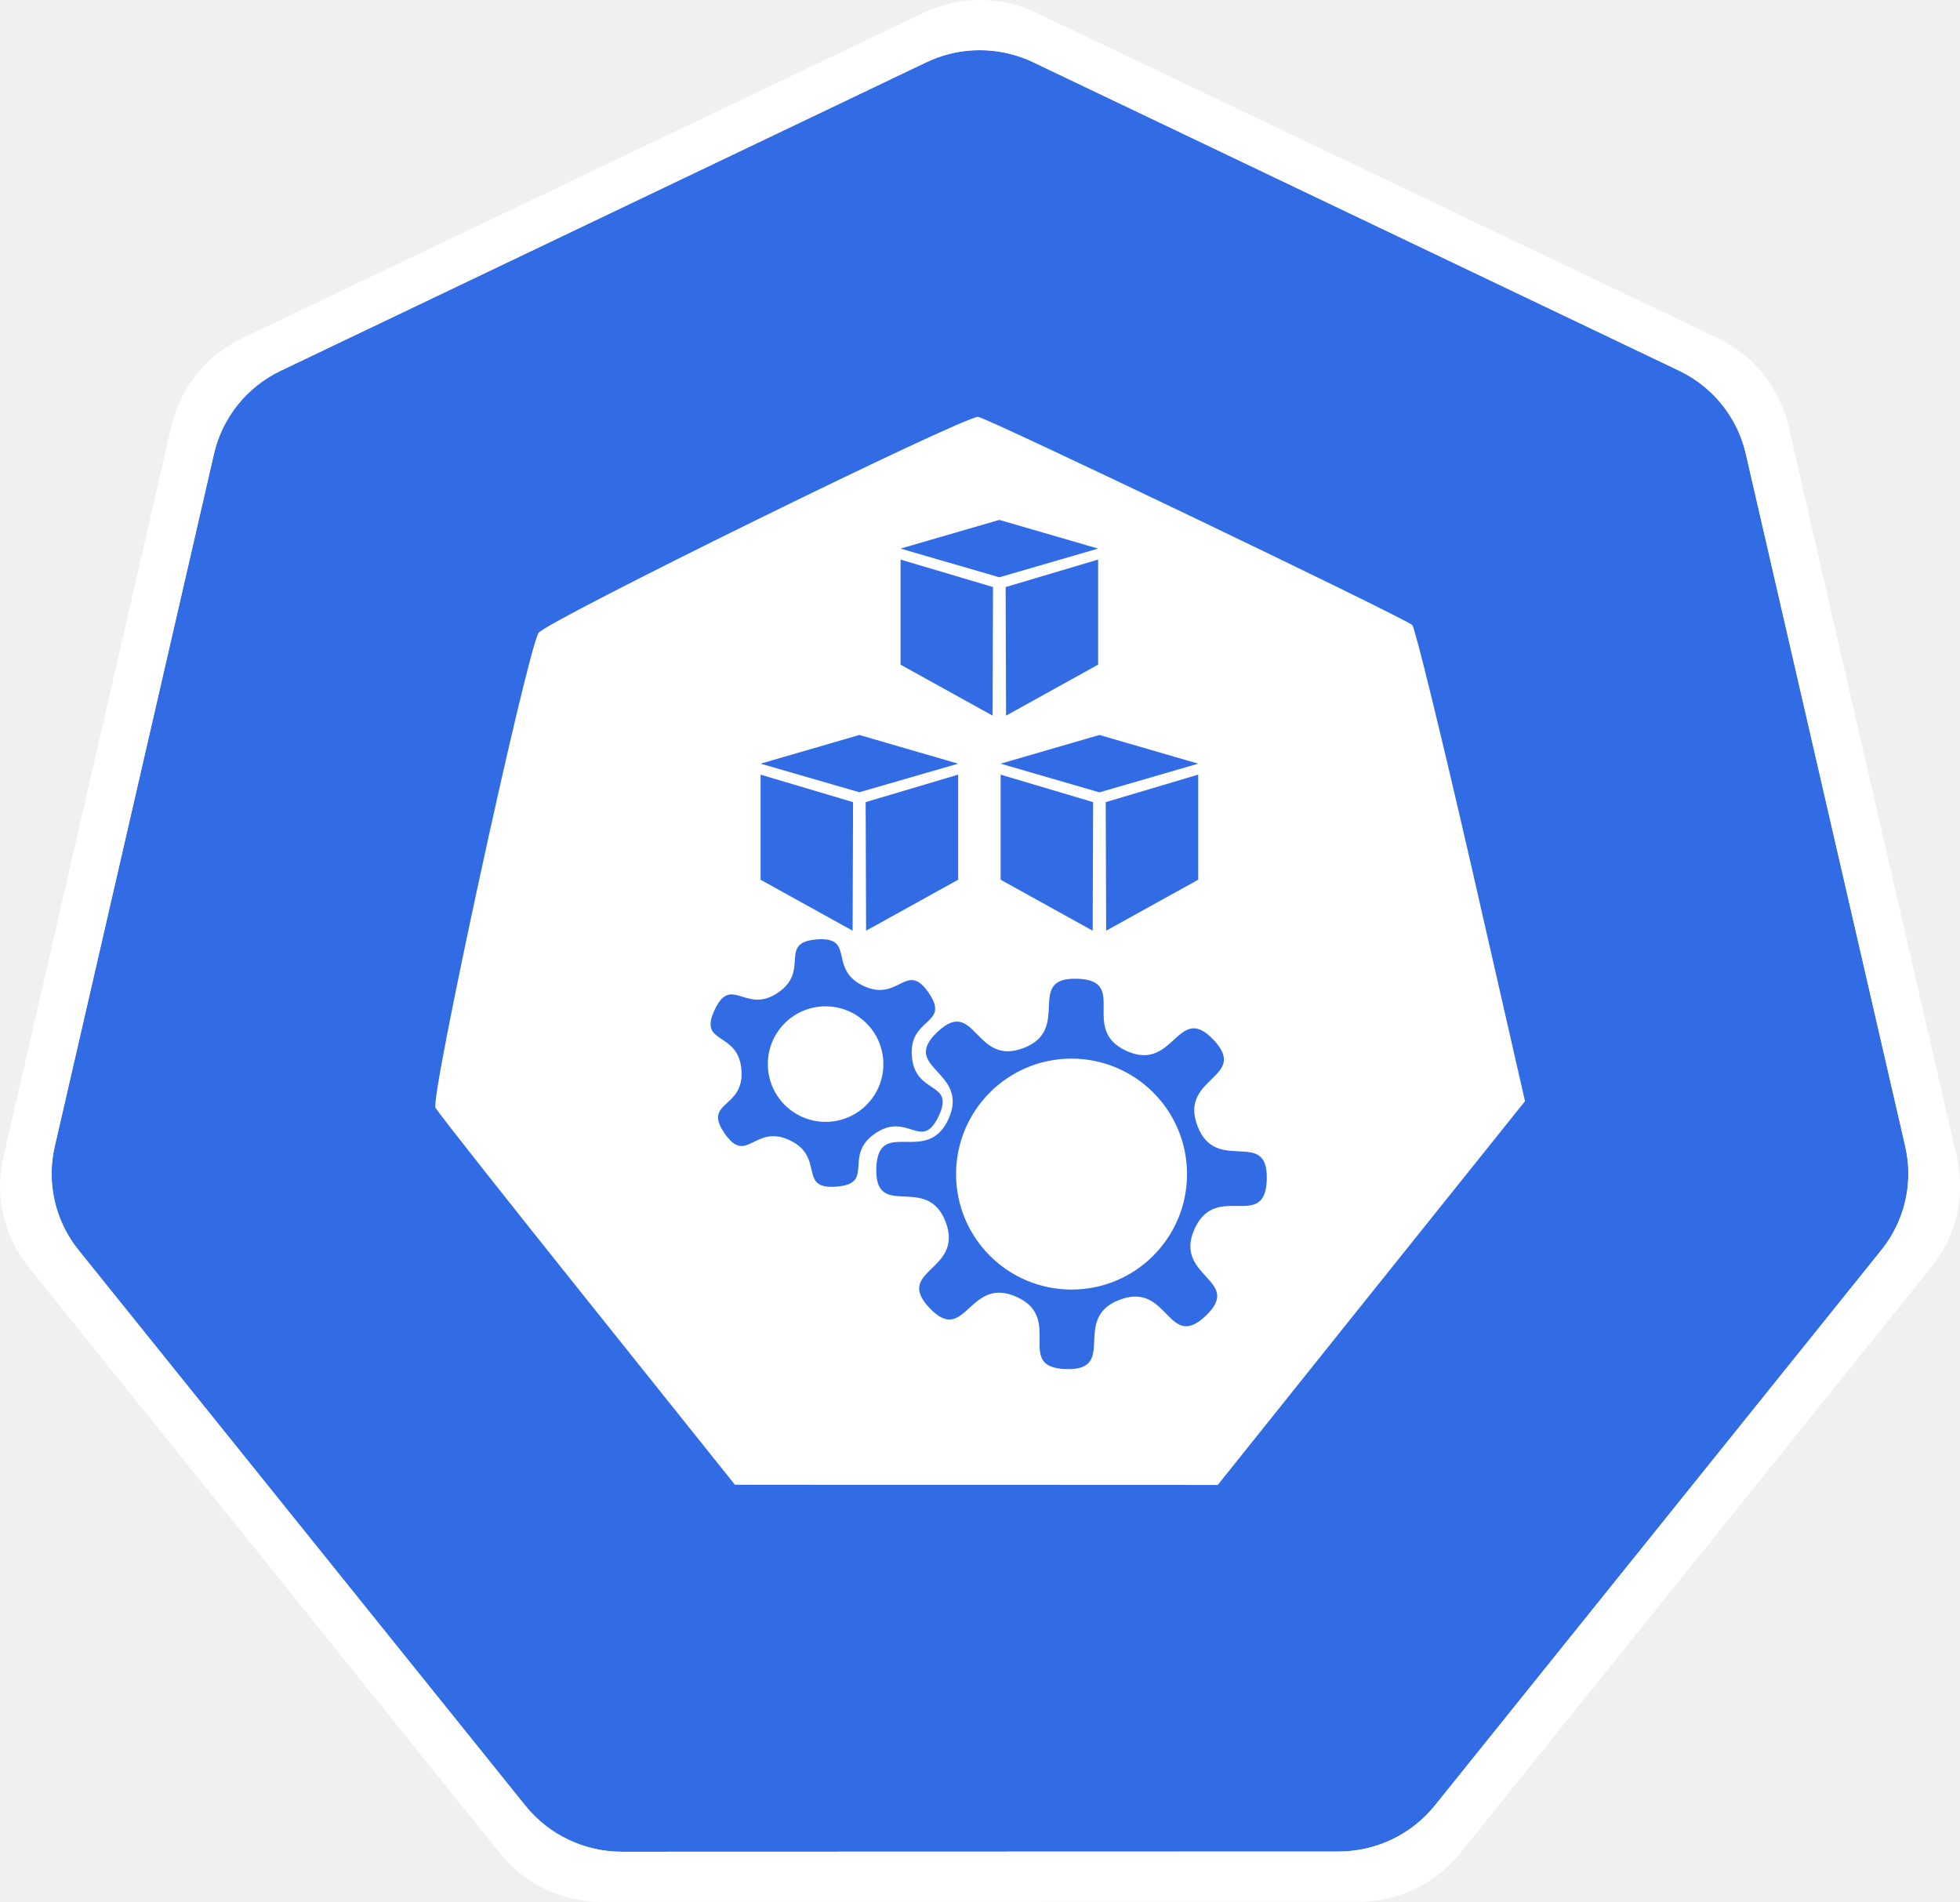
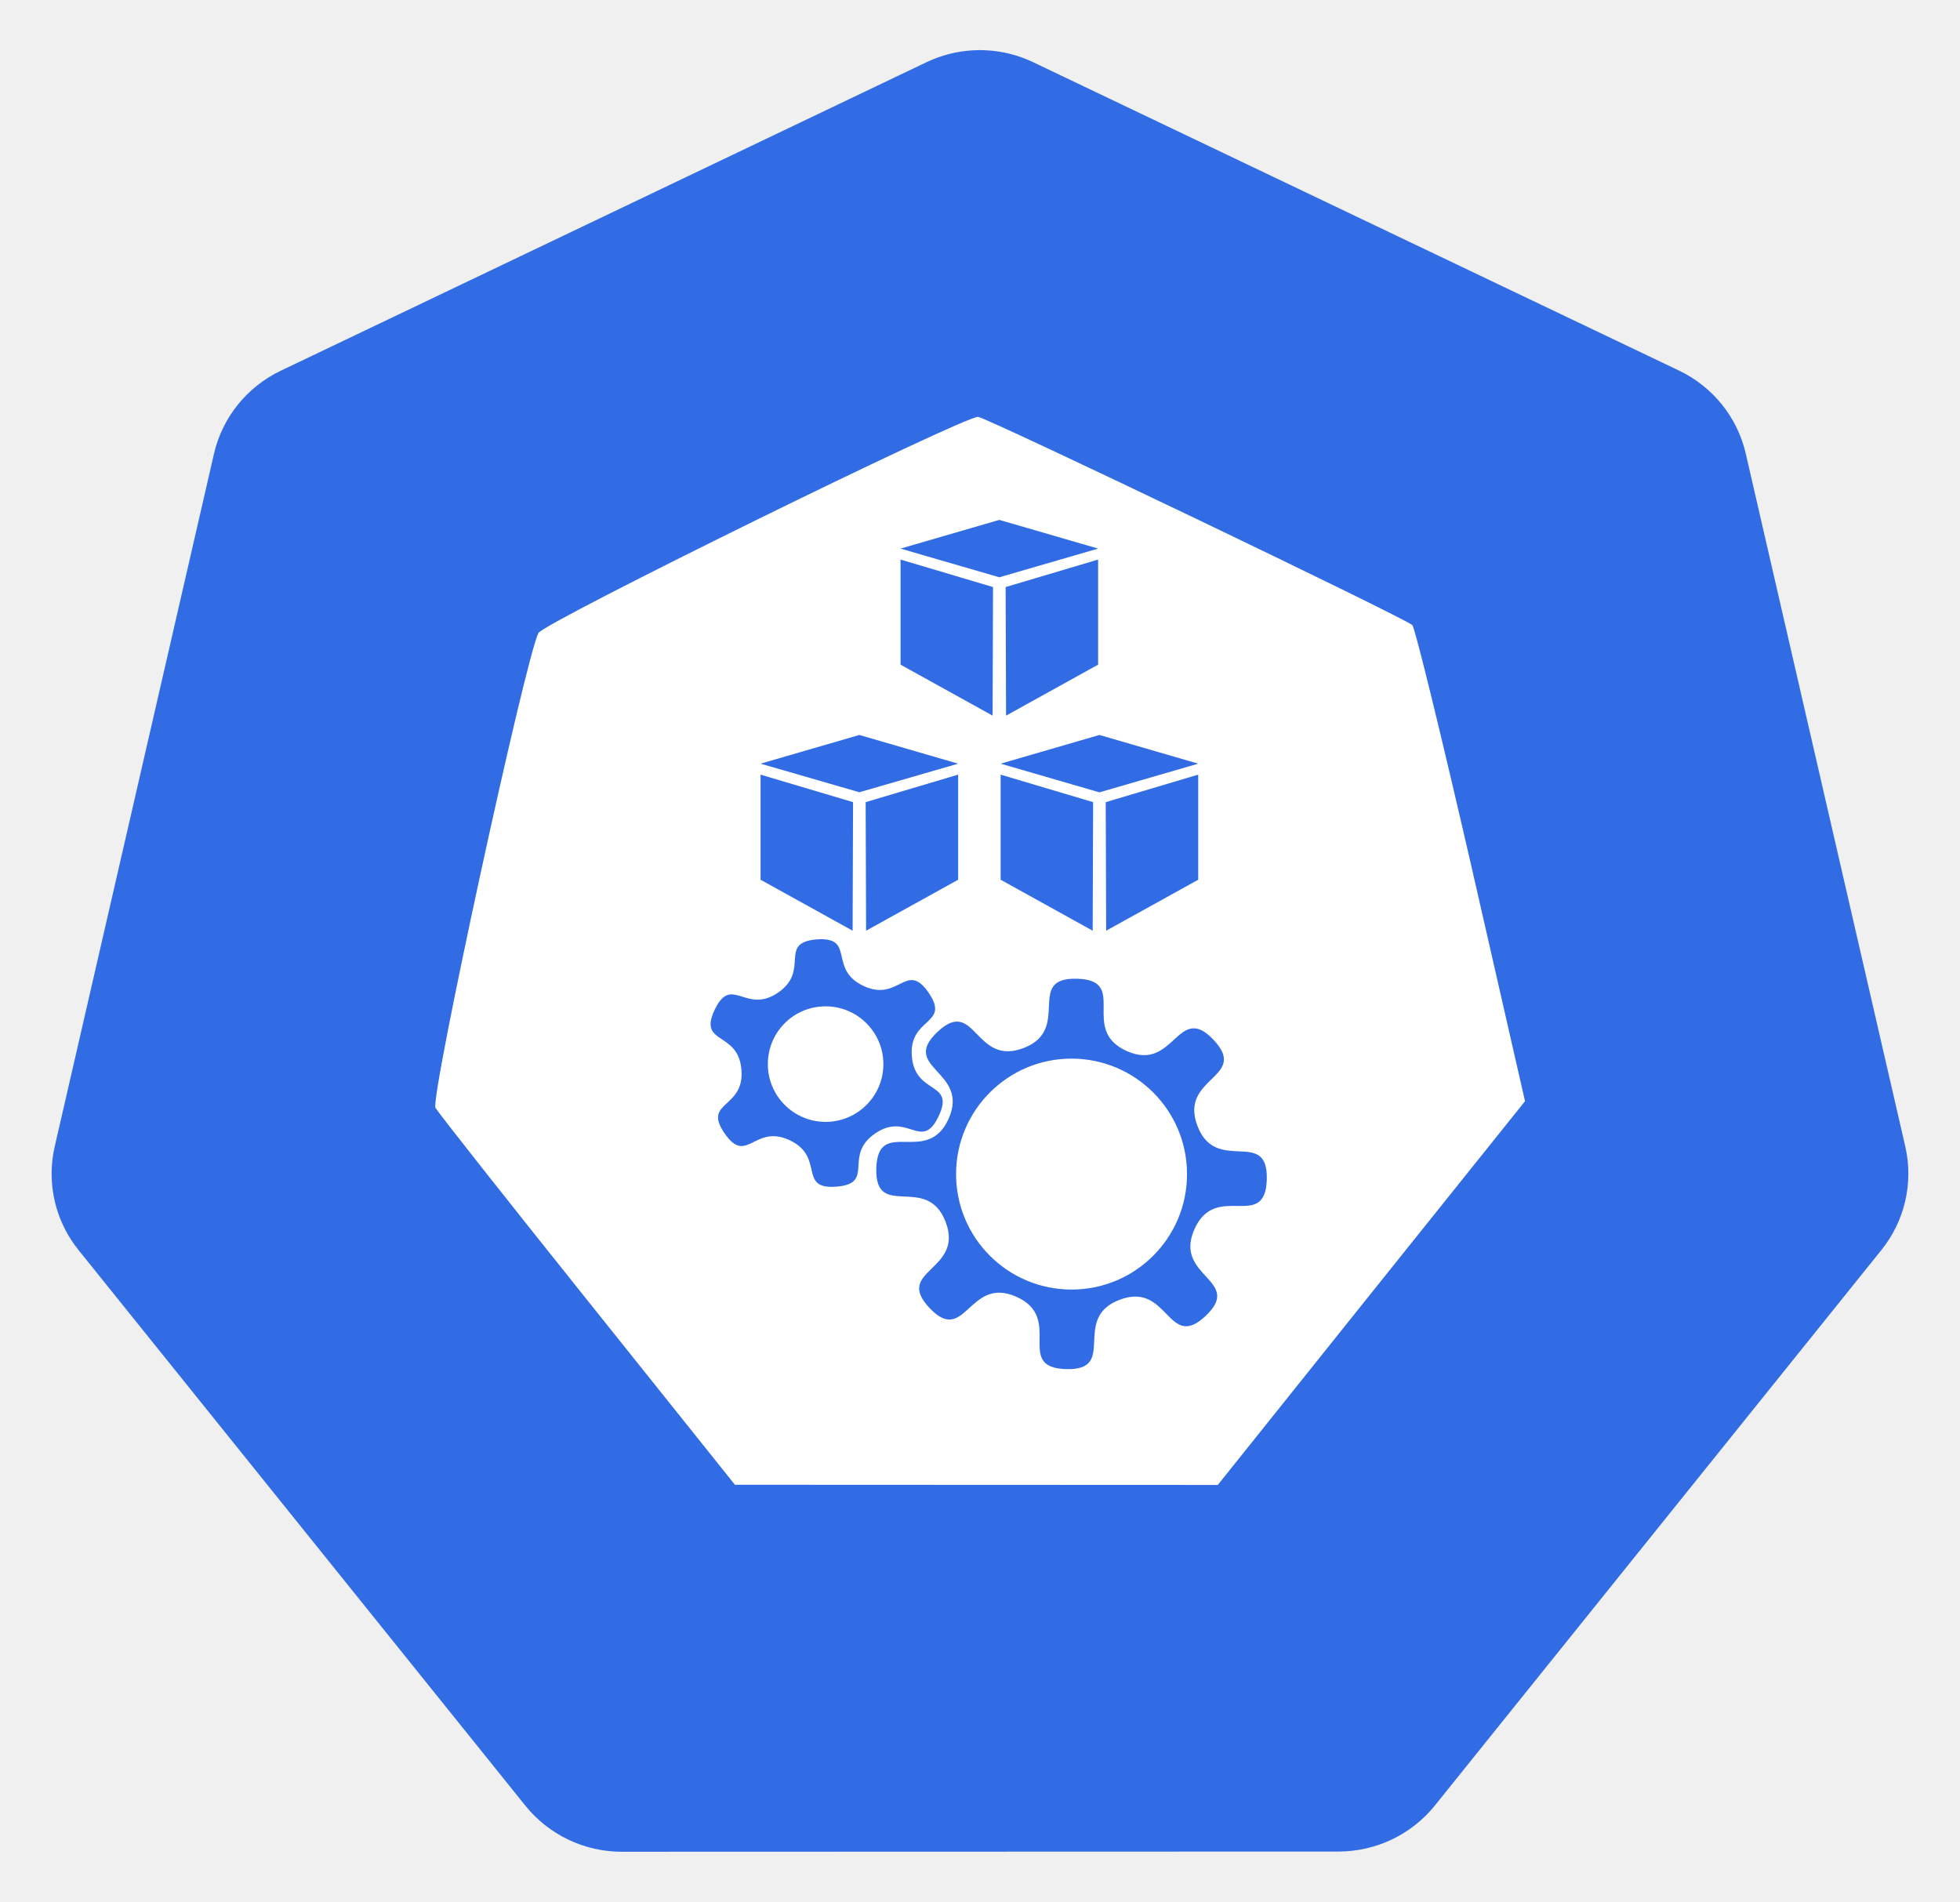
<svg xmlns="http://www.w3.org/2000/svg" width="18.035mm" height="17.5mm" viewBox="0 0 18.035 17.5" version="1.1" id="svg13826">
  <defs id="defs13820" />
  <g id="layer1" transform="translate(-0.9926264,-1.174181)">
    <g id="g70" transform="matrix(1.014889,0,0,1.014889,16.90215,-2.698726)">
      <path id="path3055" d="m -6.849,4.272 a 1.119,1.11 0 0 0 -0.429,0.109 l -5.852,2.796 a 1.119,1.11 0 0 0 -0.606,0.753 l -1.444,6.281 a 1.119,1.11 0 0 0 0.152,0.851 1.119,1.11 0 0 0 0.064,0.088 l 4.051,5.037 a 1.119,1.11 0 0 0 0.875,0.418 l 6.496,-0.002 a 1.119,1.11 0 0 0 0.875,-0.417 L 1.382,15.149 A 1.119,1.11 0 0 0 1.598,14.21 L 0.152,7.929 A 1.119,1.11 0 0 0 -0.453,7.176 L -6.307,4.381 A 1.119,1.11 0 0 0 -6.849,4.272 Z" style="fill:#326ce5;fill-opacity:1;stroke:none;stroke-width:0;stroke-miterlimit:4;stroke-dasharray:none;stroke-opacity:1" />
-       <path id="path3054-2-9" d="M -6.852,3.818 A 1.181,1.172 0 0 0 -7.304,3.933 l -6.179,2.951 a 1.181,1.172 0 0 0 -0.639,0.795 l -1.524,6.631 a 1.181,1.172 0 0 0 0.16,0.899 1.181,1.172 0 0 0 0.067,0.093 l 4.276,5.317 a 1.181,1.172 0 0 0 0.924,0.441 l 6.858,-0.002 a 1.181,1.172 0 0 0 0.924,-0.44 l 4.275,-5.318 a 1.181,1.172 0 0 0 0.228,-0.991 L 0.539,7.678 A 1.181,1.172 0 0 0 -0.1,6.883 L -6.279,3.932 A 1.181,1.172 0 0 0 -6.852,3.818 Z m 0.003,0.455 a 1.119,1.11 0 0 1 0.543,0.109 l 5.853,2.795 A 1.119,1.11 0 0 1 0.152,7.929 L 1.598,14.21 a 1.119,1.11 0 0 1 -0.216,0.939 l -4.049,5.037 a 1.119,1.11 0 0 1 -0.875,0.417 l -6.496,0.002 a 1.119,1.11 0 0 1 -0.875,-0.418 l -4.051,-5.037 a 1.119,1.11 0 0 1 -0.064,-0.088 1.119,1.11 0 0 1 -0.152,-0.851 l 1.444,-6.281 a 1.119,1.11 0 0 1 0.606,-0.753 l 5.852,-2.796 a 1.119,1.11 0 0 1 0.429,-0.109 z" style="color:#000000;font-style:normal;font-variant:normal;font-weight:normal;font-stretch:normal;font-size:medium;line-height:normal;font-family:Sans;-inkscape-font-specification:Sans;text-indent:0;text-align:start;text-decoration:none;text-decoration-line:none;letter-spacing:normal;word-spacing:normal;text-transform:none;writing-mode:lr-tb;direction:ltr;baseline-shift:baseline;text-anchor:start;display:inline;overflow:visible;visibility:visible;fill:#ffffff;fill-opacity:1;fill-rule:nonzero;stroke:none;stroke-width:0;stroke-miterlimit:4;stroke-dasharray:none;marker:none;enable-background:accumulate" />
    </g>
    <path id="path1994" d="M 9.992,5.01 C 9.854,5.006 5.997,6.902 5.947,6.999 c -0.121,0.234 -0.999,4.282 -0.947,4.369 0.03,0.051 0.662,0.852 1.405,1.78 l 1.35,1.688 2.221,9.31e-4 2.222,9.31e-4 1.413,-1.766 1.414,-1.765 -0.495,-2.169 C 14.256,7.946 14.013,6.95 13.988,6.926 13.919,6.86 10.067,5.013 9.992,5.01 Z m 0.196,0.948 0.909,0.264 -0.909,0.264 -0.909,-0.264 z m -0.909,0.365 0.851,0.253 -0.004,1.183 -0.847,-0.469 z m 1.818,0 0,0.967 -0.847,0.469 -0.004,-1.183 z M 8.9,7.937 9.809,8.201 8.9,8.464 7.991,8.201 Z m 2.209,0 0.909,0.264 -0.909,0.264 -0.909,-0.264 z m -3.118,0.365 0.851,0.253 -0.004,1.183 -0.847,-0.469 z m 1.818,0 0,0.967 -0.847,0.469 -0.004,-1.183 z m 0.391,0 0.851,0.253 -0.004,1.183 -0.847,-0.469 z m 1.818,0 0,0.967 -0.847,0.469 -0.004,-1.183 z m -3.45,1.515 c 0.271,0.01 0.061,0.282 0.368,0.428 0.328,0.156 0.395,-0.235 0.601,0.063 0.206,0.299 -0.183,0.223 -0.154,0.585 0.029,0.362 0.402,0.225 0.246,0.553 -0.156,0.328 -0.285,-0.048 -0.584,0.158 -0.299,0.206 0.006,0.46 -0.355,0.489 -0.362,0.029 -0.102,-0.27 -0.429,-0.426 -0.328,-0.156 -0.395,0.235 -0.601,-0.064 -0.206,-0.299 0.184,-0.223 0.155,-0.585 -0.029,-0.362 -0.402,-0.225 -0.246,-0.553 0.156,-0.328 0.285,0.048 0.584,-0.158 0.299,-0.206 -0.006,-0.46 0.356,-0.489 0.022,-0.002 0.042,-0.002 0.06,-0.002 z m 2.336,0.363 c 0.483,0.014 0.015,0.467 0.456,0.665 0.441,0.198 0.467,-0.454 0.799,-0.103 0.332,0.351 -0.32,0.341 -0.148,0.792 0.172,0.452 0.652,0.009 0.638,0.493 -0.014,0.483 -0.467,0.015 -0.665,0.456 -0.198,0.441 0.454,0.467 0.103,0.799 -0.351,0.332 -0.34,-0.32 -0.792,-0.148 -0.452,0.172 -0.009,0.652 -0.493,0.638 -0.483,-0.014 -0.015,-0.467 -0.456,-0.665 -0.441,-0.198 -0.468,0.454 -0.8,0.103 -0.332,-0.351 0.32,-0.34 0.148,-0.792 -0.172,-0.452 -0.652,-0.009 -0.638,-0.493 0.014,-0.483 0.467,-0.015 0.665,-0.456 0.198,-0.441 -0.454,-0.467 -0.103,-0.799 0.351,-0.332 0.341,0.32 0.792,0.148 0.452,-0.172 0.009,-0.652 0.493,-0.638 z m -2.315,0.254 c -0.294,9e-5 -0.532,0.238 -0.531,0.532 7.99e-5,0.293 0.238,0.531 0.531,0.531 0.294,1.59e-4 0.532,-0.238 0.532,-0.531 1.601e-4,-0.294 -0.238,-0.532 -0.532,-0.532 z m 2.264,0.481 c -0.587,-1.96e-4 -1.063,0.476 -1.063,1.063 5e-5,0.587 0.476,1.062 1.063,1.062 0.587,-5.8e-5 1.062,-0.476 1.062,-1.062 1.9e-4,-0.587 -0.475,-1.062 -1.062,-1.063 z" style="opacity:1;fill:#ffffff;fill-opacity:1;stroke:#eeeeee;stroke-width:0;stroke-miterlimit:10;stroke-dasharray:none;stroke-dashoffset:11.236;stroke-opacity:1" />
  </g>
</svg>
